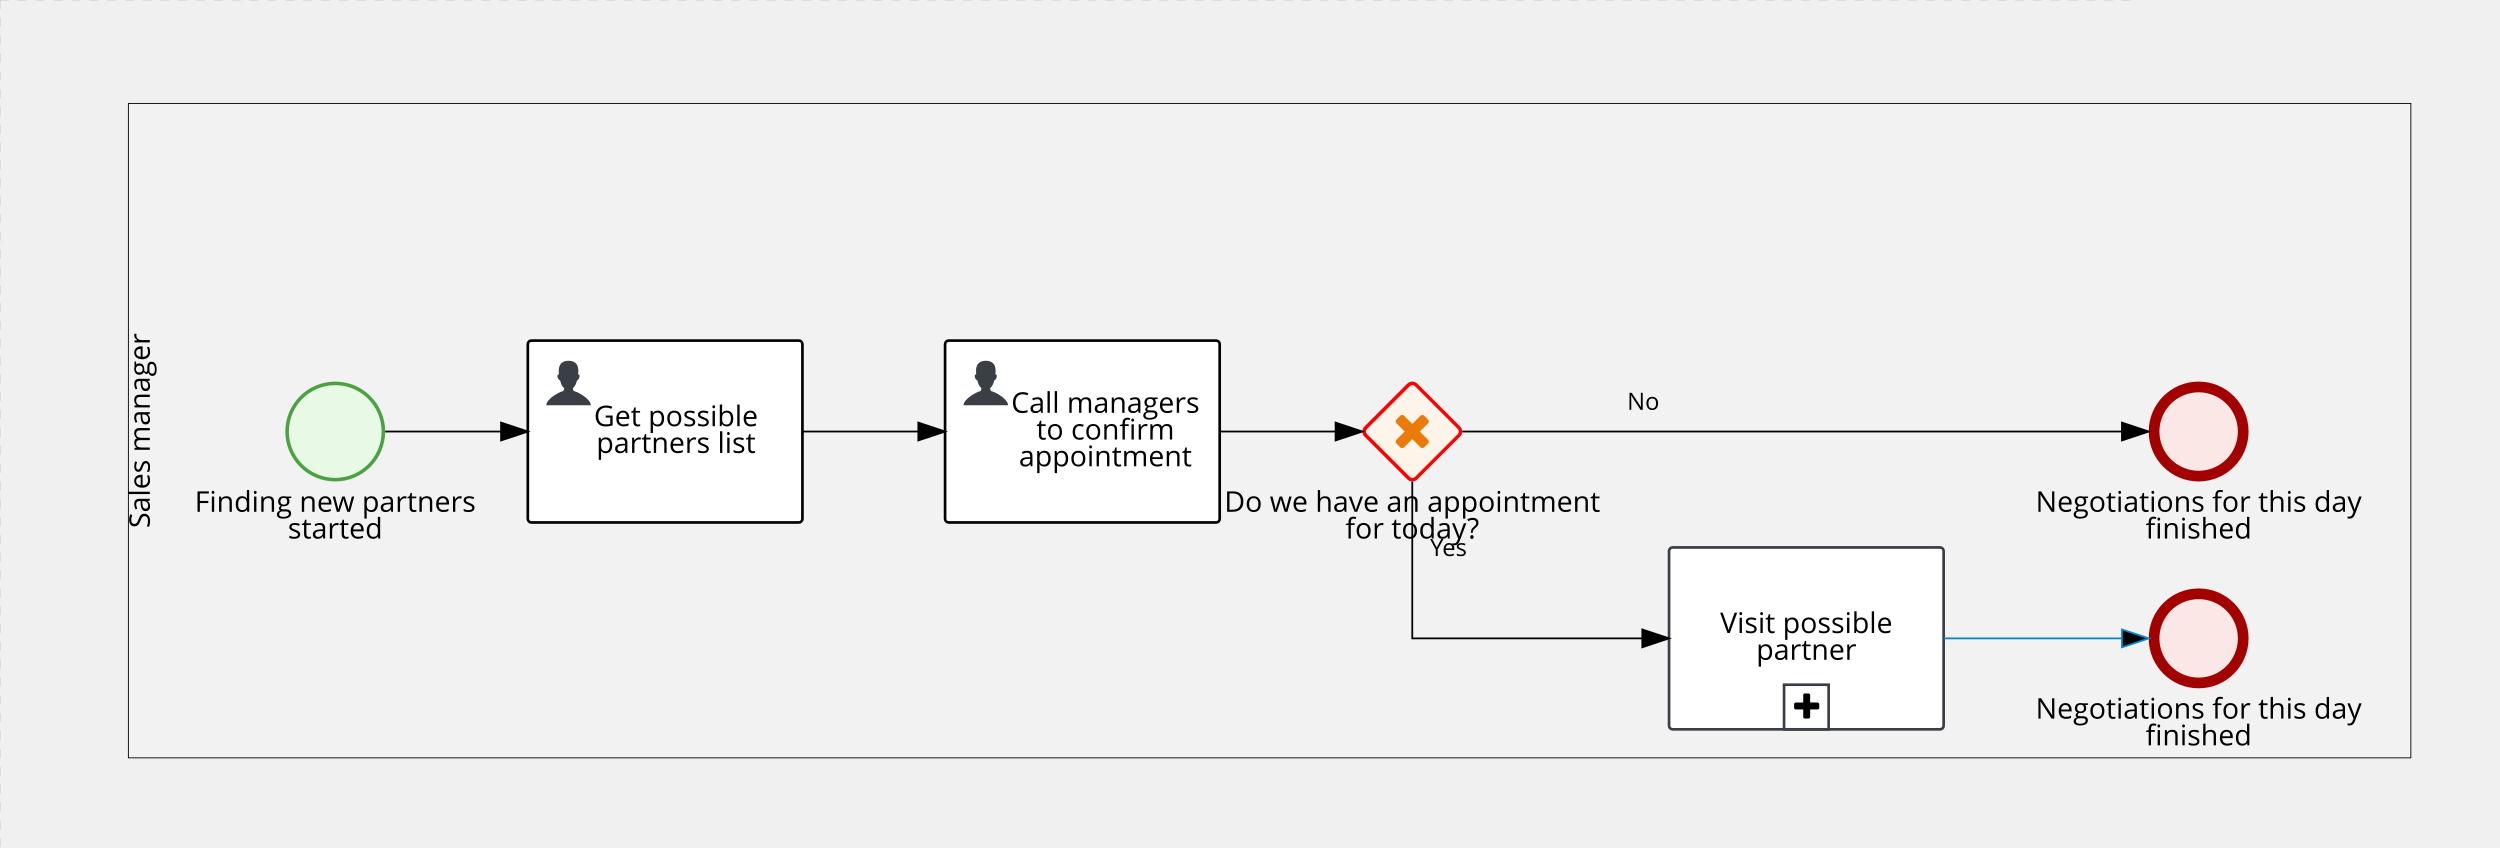
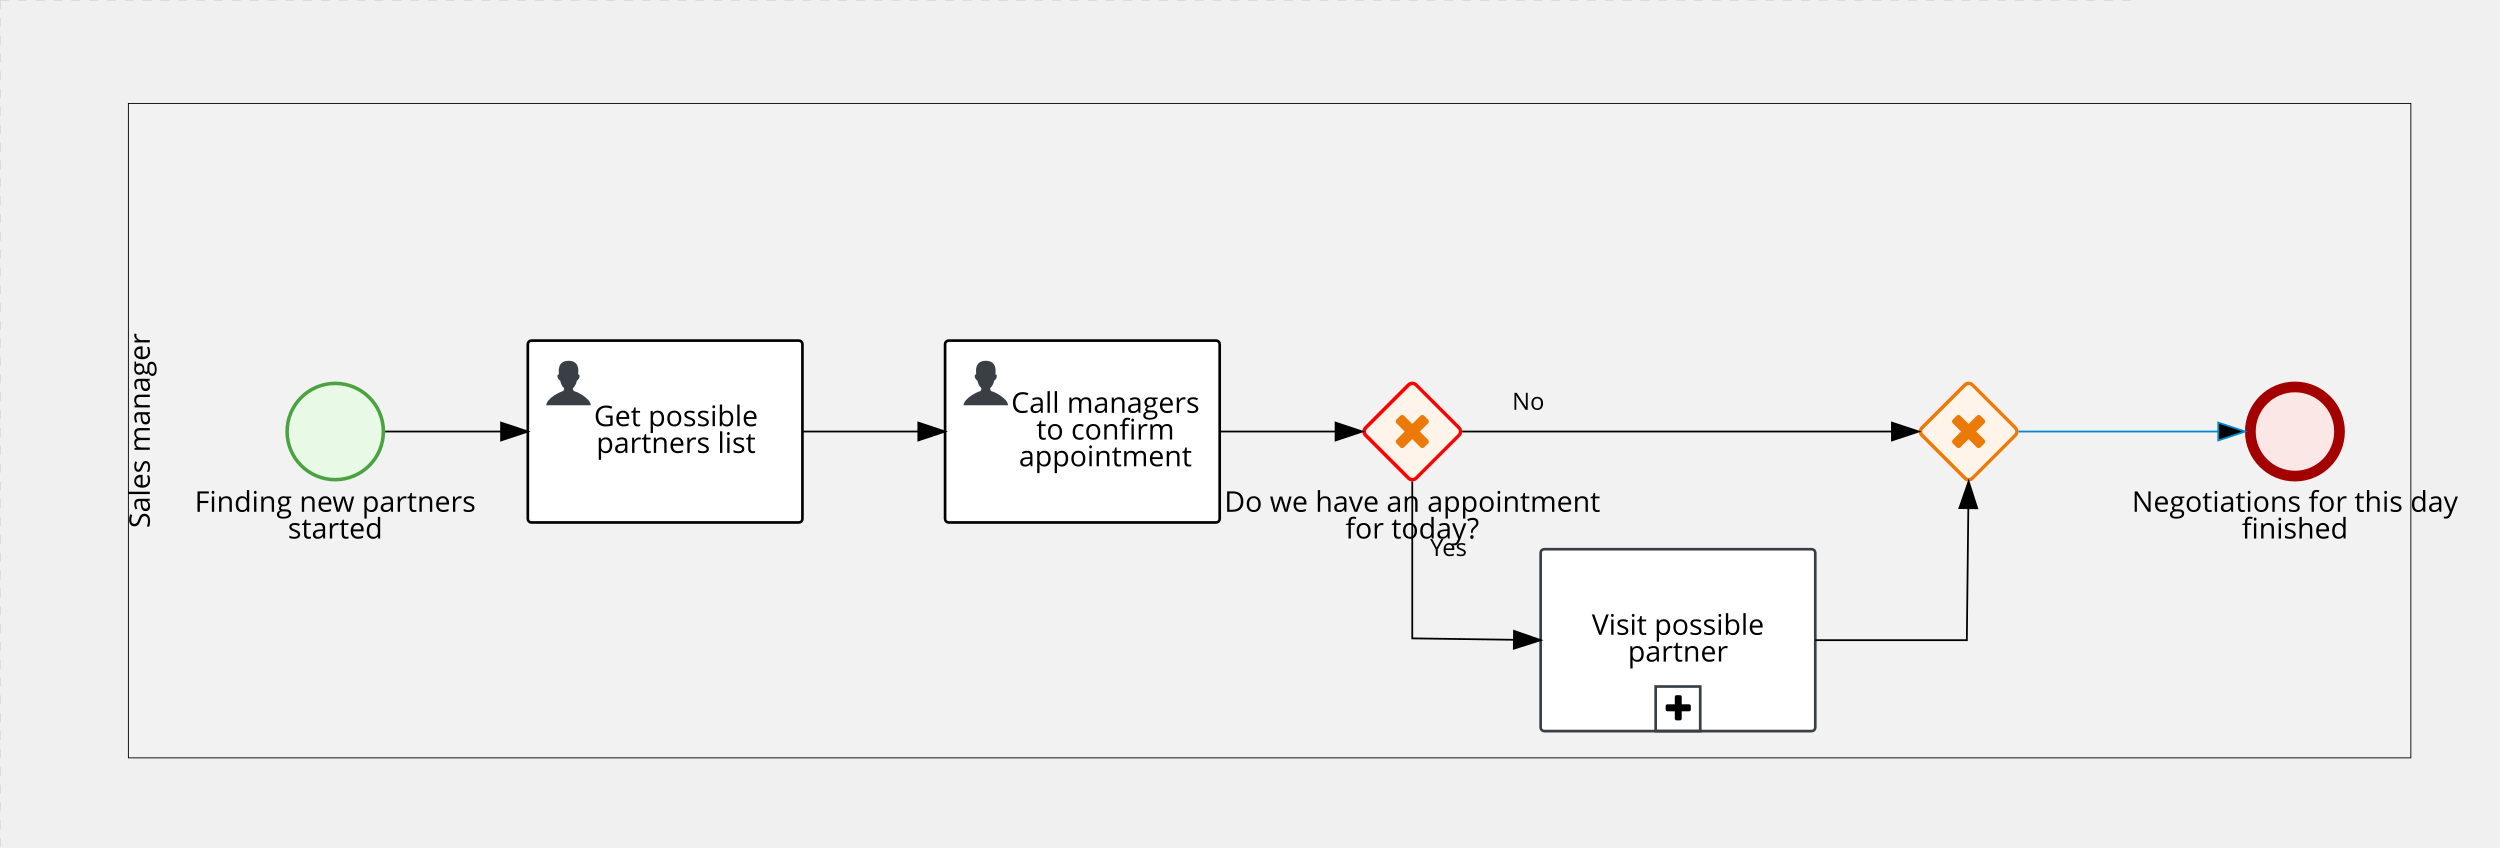
<svg xmlns="http://www.w3.org/2000/svg" version="1.1" width="1402" height="475" viewBox="0 0 1402 475">
  <defs />
  <g transform="matrix(1,0,0,1,0,0)">
    <g>
      <g>
        <g>
          <path fill="none" stroke="#d3d3d3" paint-order="fill stroke markers" d=" M 0 0 L 1200 0" stroke-miterlimit="10" stroke-opacity="0.8" stroke-dasharray="5" />
        </g>
        <g>
          <path fill="none" stroke="#d3d3d3" paint-order="fill stroke markers" d=" M 0 0 L 0 800" stroke-miterlimit="10" stroke-opacity="0.8" stroke-dasharray="5" />
        </g>
      </g>
      <g id="_DC4D09C2-B824-4D0C-8C66-36899FC087A1" bpmn2nodeid="_DC4D09C2-B824-4D0C-8C66-36899FC087A1" transform="matrix(1,0,0,1,72,58)">
        <g>
          <path fill="none" stroke="none" />
        </g>
        <g transform="matrix(1,0,0,1,0,0)">
          <path fill="#f2f2f2" stroke="none" id="_DC4D09C2-B824-4D0C-8C66-36899FC087A1?shapeType=BACKGROUND" paint-order="stroke fill markers" d=" M 0 0 L 1280 0 L 1280 367 L 0 367 L 0 0 Z Z" />
        </g>
        <g transform="matrix(1,0,0,1,0,0)">
          <path fill="none" stroke="rgb(0,0,0)" id="_DC4D09C2-B824-4D0C-8C66-36899FC087A1?shapeType=BORDER&amp;renderType=STROKE" paint-order="fill stroke markers" d=" M 0 0 L 1280 0 L 1280 367 L 0 367 L 0 0 Z Z" stroke-miterlimit="10" stroke-width="0.5" stroke-dasharray="" />
        </g>
        <g transform="matrix(-1.8369701987210297e-16,-1,1,-1.8369701987210297e-16,0,238.1328)">
          <text fill="#000000" stroke="none" font-family="Open Sans" font-size="12pt" font-style="normal" font-weight="normal" text-decoration="normal" x="54.633" y="12" text-anchor="middle" dominant-baseline="alphabetic">Sales manager</text>
        </g>
        <g id="_3DC5EFBD-A362-4A5D-BCCE-ED6CD56A0D5F" bpmn2nodeid="_3DC5EFBD-A362-4A5D-BCCE-ED6CD56A0D5F" transform="matrix(1,0,0,1,88,156)">
          <g>
            <path fill="none" stroke="none" />
          </g>
          <g transform="matrix(0.125,0,0,0.125,0,0)">
            <g transform="matrix(1,0,0,1,0,0)">
              <path fill="#e8fae6" stroke="none" id="_3DC5EFBD-A362-4A5D-BCCE-ED6CD56A0D5F?shapeType=BACKGROUND" paint-order="stroke fill markers" d=" M 0 0 M 444 224 C 444 263.9 434.2 300.8 414.4 334.5 C 394.7 368.2 368 394.9 334.4 414.5 C 300.8 434.1 263.9 444 224 444 C 184.1 444 147.2 434.2 113.5 414.4 C 79.8 394.7 53.1 368 33.5 334.4 C 13.9 300.8 4 263.9 4 224 C 4 184.1 13.8 147.2 33.6 113.5 C 53.4 79.8 80.1 53.1 113.6 33.5 C 147.1 13.9 184.1 4 224 4 C 263.9 4 300.8 13.8 334.5 33.6 C 368.2 53.4 394.9 80.1 414.5 113.6 C 434.1 147.1 444 184.1 444 224 Z" />
            </g>
            <g>
              <g transform="matrix(1,0,0,1,0,0)">
                <g transform="matrix(1,0,0,1,0,0)">
                  <path fill="rgb(74,162,65)" stroke="none" id="_3DC5EFBD-A362-4A5D-BCCE-ED6CD56A0D5F?shapeType=BORDER&amp;renderType=FILL" paint-order="stroke fill markers" d=" M 0 0 M 224 0 C 100.3 0 0 100.3 0 224 C 0 347.7 100.3 448 224 448 C 347.7 448 448 347.7 448 224 C 448 100.3 347.7 0 224 0 Z M 0 0 M 224 432 C 109.1 432 16 338.9 16 224 C 16 109.1 109.1 16 224 16 C 338.9 16 432 109.1 432 224 C 432 338.9 338.9 432 224 432 Z" />
                </g>
              </g>
            </g>
          </g>
          <g transform="matrix(1,0,0,1,-52.89844,61)">
            <text fill="#000000" stroke="none" font-family="Open Sans" font-size="12pt" font-style="normal" font-weight="normal" text-decoration="normal" x="80.898" y="12" text-anchor="middle" dominant-baseline="alphabetic">Finding new partners </text>
            <text fill="#000000" stroke="none" font-family="Open Sans" font-size="12pt" font-style="normal" font-weight="normal" text-decoration="normal" x="80.898" y="27" text-anchor="middle" dominant-baseline="alphabetic">             started             </text>
          </g>
        </g>
        <g id="_584116EE-74E5-4CAF-B402-864755321C42" bpmn2nodeid="_584116EE-74E5-4CAF-B402-864755321C42" transform="matrix(1,0,0,1,224,133)">
          <g>
            <path fill="none" stroke="none" />
          </g>
          <g transform="matrix(1,0,0,1,0,0)">
            <path fill="#ffffff" stroke="none" id="_584116EE-74E5-4CAF-B402-864755321C42?shapeType=BACKGROUND" paint-order="stroke fill markers" d=" M 2 0 L 152 0 L 152 0 A 2 2 0 0 1 154 2 L 154 100 L 154 100 A 2 2 0 0 1 152 102 L 2 102 L 2 102 A 2 2 0 0 1 0 100 L 0 2 L 0 2 A 2 2 0 0 1 2 0 Z" />
          </g>
          <g transform="matrix(1,0,0,1,0,0)">
            <path fill="none" stroke="rgb(0,0,0)" id="_584116EE-74E5-4CAF-B402-864755321C42?shapeType=BORDER&amp;renderType=STROKE" paint-order="fill stroke markers" d=" M 2 0 L 152 0 L 152 0 A 2 2 0 0 1 154 2 L 154 100 L 154 100 A 2 2 0 0 1 152 102 L 2 102 L 2 102 A 2 2 0 0 1 0 100 L 0 2 L 0 2 A 2 2 0 0 1 2 0 Z" stroke-miterlimit="10" stroke-width="1.5" stroke-dasharray="" />
          </g>
          <g>
            <g transform="matrix(0.06,0,0,0.06,9.4,9.4)">
              <g transform="matrix(1,0,0,1,0,0)">
                <path fill="#393f44" stroke="none" id="_584116EE-74E5-4CAF-B402-864755321C42undefined" paint-order="stroke fill markers" d=" M 0 0 M 16 445.21 C 16 440.869 18.784 431.129 22.001 424.217 C 35.768 394.64 77.283 359.28 129 333.084 C 144.516 325.224 157.347 319.964 167.807 317.174 C 171.932 316.074 175.729 314.414 176.525 313.363 C 178.894 310.234 180.914 302.908 181.727 294.5 L 182.5 286.5 L 178.507 283.455 C 166.303 274.146 154.284 251.678 148.04 226.5 C 145.611 216.707 145.056 215.462 142.984 215.158 C 141.703 214.97 138.083 212.243 134.939 209.099 C 123.233 197.393 116.891 177.376 121.44 166.49 C 123.002 162.751 128.155 159.01 131.75 159.004 C 134.448 159 134.471 158.603 132.914 138.788 C 130.927 113.496 134.279 92.265 143.132 74.076 C 152.232 55.38 167.569 42.882 189.049 36.66 C 210.203 30.532 237.797 30.532 258.951 36.66 C 300.042 48.563 318.958 83.806 314.955 141 C 314.32 150.075 313.624 157.788 313.409 158.14 C 313.194 158.493 314.575 159.073 316.479 159.43 C 328.929 161.766 330.986 177.018 321.496 196.621 C 316.903 206.109 309.357 214.508 304.817 215.185 C 303.023 215.453 302.293 217.146 299.943 226.5 C 296.659 239.567 294.474 245.305 287.948 257.995 C 282.491 268.606 273.035 281.109 268.108 284.229 L 264.871 286.278 L 265.518 292.889 C 266.345 301.33 268.639 309.871 270.877 312.837 C 272.067 314.415 275.002 315.79 280.063 317.139 C 291.069 320.075 303.617 325.274 321 334.102 C 369.815 358.891 410.848 393.758 425.032 422.5 C 429.07 430.682 432 440.232 432 445.21 L 432 448 L 224 448 L 16 448 L 16 445.21 Z" />
              </g>
            </g>
          </g>
          <g transform="matrix(1,0,0,1,4.04,13.68)">
            <g transform="matrix(0.04,0,0,0.04,63.36,69.12)">
              <g transform="matrix(1,0,0,1,0,0)">
                <path fill="none" stroke="none" />
              </g>
              <g transform="matrix(1,0,0,1,0,0)">
                <path fill="none" stroke="none" />
              </g>
            </g>
          </g>
          <g transform="matrix(1,0,0,1,35,36)">
            <text fill="#000000" stroke="none" font-family="Open Sans" font-size="12pt" font-style="normal" font-weight="normal" text-decoration="normal" x="48.098" y="12" text-anchor="middle" dominant-baseline="alphabetic">Get possible </text>
            <text fill="#000000" stroke="none" font-family="Open Sans" font-size="12pt" font-style="normal" font-weight="normal" text-decoration="normal" x="48.098" y="27" text-anchor="middle" dominant-baseline="alphabetic"> partners list </text>
          </g>
        </g>
        <g id="_515F64DE-BAED-445B-8AFF-367386247C5D" bpmn2nodeid="_515F64DE-BAED-445B-8AFF-367386247C5D" transform="matrix(1,0,0,1,458,133)">
          <g>
            <path fill="none" stroke="none" />
          </g>
          <g transform="matrix(1,0,0,1,0,0)">
            <path fill="#ffffff" stroke="none" id="_515F64DE-BAED-445B-8AFF-367386247C5D?shapeType=BACKGROUND" paint-order="stroke fill markers" d=" M 2 0 L 152 0 L 152 0 A 2 2 0 0 1 154 2 L 154 100 L 154 100 A 2 2 0 0 1 152 102 L 2 102 L 2 102 A 2 2 0 0 1 0 100 L 0 2 L 0 2 A 2 2 0 0 1 2 0 Z" />
          </g>
          <g transform="matrix(1,0,0,1,0,0)">
            <path fill="none" stroke="rgb(0,0,0)" id="_515F64DE-BAED-445B-8AFF-367386247C5D?shapeType=BORDER&amp;renderType=STROKE" paint-order="fill stroke markers" d=" M 2 0 L 152 0 L 152 0 A 2 2 0 0 1 154 2 L 154 100 L 154 100 A 2 2 0 0 1 152 102 L 2 102 L 2 102 A 2 2 0 0 1 0 100 L 0 2 L 0 2 A 2 2 0 0 1 2 0 Z" stroke-miterlimit="10" stroke-width="1.5" stroke-dasharray="" />
          </g>
          <g>
            <g transform="matrix(0.06,0,0,0.06,9.4,9.4)">
              <g transform="matrix(1,0,0,1,0,0)">
                <path fill="#393f44" stroke="none" id="_515F64DE-BAED-445B-8AFF-367386247C5Dundefined" paint-order="stroke fill markers" d=" M 0 0 M 16 445.21 C 16 440.869 18.784 431.129 22.001 424.217 C 35.768 394.64 77.283 359.28 129 333.084 C 144.516 325.224 157.347 319.964 167.807 317.174 C 171.932 316.074 175.729 314.414 176.525 313.363 C 178.894 310.234 180.914 302.908 181.727 294.5 L 182.5 286.5 L 178.507 283.455 C 166.303 274.146 154.284 251.678 148.04 226.5 C 145.611 216.707 145.056 215.462 142.984 215.158 C 141.703 214.97 138.083 212.243 134.939 209.099 C 123.233 197.393 116.891 177.376 121.44 166.49 C 123.002 162.751 128.155 159.01 131.75 159.004 C 134.448 159 134.471 158.603 132.914 138.788 C 130.927 113.496 134.279 92.265 143.132 74.076 C 152.232 55.38 167.569 42.882 189.049 36.66 C 210.203 30.532 237.797 30.532 258.951 36.66 C 300.042 48.563 318.958 83.806 314.955 141 C 314.32 150.075 313.624 157.788 313.409 158.14 C 313.194 158.493 314.575 159.073 316.479 159.43 C 328.929 161.766 330.986 177.018 321.496 196.621 C 316.903 206.109 309.357 214.508 304.817 215.185 C 303.023 215.453 302.293 217.146 299.943 226.5 C 296.659 239.567 294.474 245.305 287.948 257.995 C 282.491 268.606 273.035 281.109 268.108 284.229 L 264.871 286.278 L 265.518 292.889 C 266.345 301.33 268.639 309.871 270.877 312.837 C 272.067 314.415 275.002 315.79 280.063 317.139 C 291.069 320.075 303.617 325.274 321 334.102 C 369.815 358.891 410.848 393.758 425.032 422.5 C 429.07 430.682 432 440.232 432 445.21 L 432 448 L 224 448 L 16 448 L 16 445.21 Z" />
              </g>
            </g>
          </g>
          <g transform="matrix(1,0,0,1,4.04,13.68)">
            <g transform="matrix(0.04,0,0,0.04,63.36,69.12)">
              <g transform="matrix(1,0,0,1,0,0)">
                <path fill="none" stroke="none" />
              </g>
              <g transform="matrix(1,0,0,1,0,0)">
                <path fill="none" stroke="none" />
              </g>
            </g>
          </g>
          <g transform="matrix(1,0,0,1,35,28.5)">
            <text fill="#000000" stroke="none" font-family="Open Sans" font-size="12pt" font-style="normal" font-weight="normal" text-decoration="normal" x="54.902" y="12" text-anchor="middle" dominant-baseline="alphabetic">Call managers </text>
            <text fill="#000000" stroke="none" font-family="Open Sans" font-size="12pt" font-style="normal" font-weight="normal" text-decoration="normal" x="54.902" y="27" text-anchor="middle" dominant-baseline="alphabetic">   to confirm     </text>
            <text fill="#000000" stroke="none" font-family="Open Sans" font-size="12pt" font-style="normal" font-weight="normal" text-decoration="normal" x="54.902" y="42" text-anchor="middle" dominant-baseline="alphabetic"> appointment  </text>
          </g>
        </g>
        <g id="_9CCFAC46-6F42-4CD9-9A78-0868FECF6561" bpmn2nodeid="_9CCFAC46-6F42-4CD9-9A78-0868FECF6561" transform="matrix(1,0,0,1,692,156)">
          <g>
            <path fill="none" stroke="none" />
          </g>
          <g transform="matrix(0.125,0,0,0.125,0,0)">
            <g transform="matrix(1,0,0,1,0,0)">
              <path fill="#fef4ea" stroke="none" id="_9CCFAC46-6F42-4CD9-9A78-0868FECF6561?shapeType=BACKGROUND" paint-order="stroke fill markers" d=" M 0 0 M 224.4 4.3 C 216.4 4.3 208.4 7.3 202.3 13.4 L 13.5 202.2 C 1.3 214.4 1.3 234.2 13.5 246.4 L 202.2 435.1 C 208.3 441.2 216.4 444.2 224.3 444.2 C 232.2 444.2 240.3 441.2 246.4 435.1 L 435.1 246.4 C 447.3 234.2 447.3 214.4 435.1 202.2 L 246.5 13.4 C 240.4 7.3 232.4 4.3 224.4 4.3 L 224.4 4.3 Z" />
            </g>
            <g>
              <g transform="matrix(1,0,0,1,0,0)">
                <g transform="matrix(1,0,0,1,0,0)">
                  <path fill="rgb(255,0,0)" stroke="none" id="_9CCFAC46-6F42-4CD9-9A78-0868FECF6561?shapeType=BORDER&amp;renderType=FILL" paint-order="stroke fill markers" d=" M 0 0 M 20.8 212.7 L 213.3 20.2 C 219.6 13.9 229.7 13.9 235.9 20.2 L 428.4 212.7 C 434.7 219 434.7 229.1 428.4 235.3 L 235.9 427.8 C 229.6 434.1 219.5 434.1 213.3 427.8 L 20.8 235.3 C 14.5 229.1 14.5 218.9 20.8 212.7 L 20.8 212.7 Z M 0 0 M 0 224 C 0 232.1 3.1 240.3 9.3 246.5 L 201.5 438.7 C 213.9 451.1 234.1 451.1 246.5 438.7 L 438.7 246.5 C 444.9 240.3 448 232.1 448 224 C 448 215.9 444.9 207.7 438.7 201.5 L 246.5 9.3 C 234.1 -3.1 213.9 -3.1 201.5 9.3 L 9.3 201.5 C 3.1 207.7 0 215.9 0 224 L 0 224 Z" />
                </g>
              </g>
            </g>
            <g>
              <g transform="matrix(1,0,0,1,0,0)">
                <g transform="matrix(1,0,0,1,0,0)">
                  <path fill="#ec7a08" stroke="none" id="_9CCFAC46-6F42-4CD9-9A78-0868FECF6561undefined" paint-order="stroke fill markers" d=" M 0 0 M 298.2 269.2 C 298.2 272.6 297.1 275.3 294.7 277.7 L 277.7 294.7 C 275.3 297.1 272.6 298.2 269.2 298.2 C 265.8 298.2 263.1 297.1 260.7 294.7 L 224 258 L 187.2 294.8 C 184.8 297.2 182.1 298.3 178.7 298.3 C 175.3 298.3 172.6 297.2 170.2 294.8 L 153.2 277.8 C 150.8 275.4 149.7 272.7 149.7 269.3 C 149.7 265.9 150.8 263.2 153.2 260.8 L 190 224 L 153.2 187.2 C 150.8 184.8 149.7 182 149.7 178.7 C 149.7 175.3 150.8 172.5 153.2 170.2 L 170.2 153.2 C 172.6 150.8 175.3 149.7 178.7 149.7 C 182.1 149.7 184.8 150.8 187.2 153.2 L 224 190 L 260.8 153.2 C 263.2 150.8 265.9 149.7 269.3 149.7 C 272.7 149.7 275.4 150.8 277.8 153.2 L 294.8 170.2 C 297.2 172.5 298.3 175.3 298.3 178.7 C 298.3 182 297.2 184.8 294.8 187.2 L 258 224 L 294.8 260.8 C 297.1 263.1 298.2 265.9 298.2 269.2 Z" />
                </g>
              </g>
            </g>
          </g>
          <g transform="matrix(1,0,0,1,-79.48828,61)">
            <text fill="#000000" stroke="none" font-family="Open Sans" font-size="12pt" font-style="normal" font-weight="normal" text-decoration="normal" x="107.488" y="12" text-anchor="middle" dominant-baseline="alphabetic">Do we have an appointment </text>
            <text fill="#000000" stroke="none" font-family="Open Sans" font-size="12pt" font-style="normal" font-weight="normal" text-decoration="normal" x="107.488" y="27" text-anchor="middle" dominant-baseline="alphabetic">                 for today?                 </text>
          </g>
        </g>
-         <g id="_1C50C6B5-E40C-44A8-B136-94A8EE46FD56" bpmn2nodeid="_1C50C6B5-E40C-44A8-B136-94A8EE46FD56" transform="matrix(1,0,0,1,1133,156)">
+         <g id="_40368372-0A30-48FF-A26E-098923B4F841" bpmn2nodeid="_40368372-0A30-48FF-A26E-098923B4F841" transform="matrix(1,0,0,1,792,250)">
+           <g>
+             <path fill="none" stroke="none" />
+           </g>
+           <g transform="matrix(1,0,0,1,0,0)">
+             <path fill="#ffffff" stroke="none" id="_40368372-0A30-48FF-A26E-098923B4F841?shapeType=BACKGROUND" paint-order="stroke fill markers" d=" M 2 0 L 152 0 L 152 0 A 2 2 0 0 1 154 2 L 154 100 L 154 100 A 2 2 0 0 1 152 102 L 2 102 L 2 102 A 2 2 0 0 1 0 100 L 0 2 L 0 2 A 2 2 0 0 1 2 0 Z" />
+           </g>
+           <g transform="matrix(1,0,0,1,0,0)">
+             <path fill="none" stroke="rgb(57,63,68)" id="_40368372-0A30-48FF-A26E-098923B4F841?shapeType=BORDER&amp;renderType=STROKE" paint-order="fill stroke markers" d=" M 2 0 L 152 0 L 152 0 A 2 2 0 0 1 154 2 L 154 100 L 154 100 A 2 2 0 0 1 152 102 L 2 102 L 2 102 A 2 2 0 0 1 0 100 L 0 2 L 0 2 A 2 2 0 0 1 2 0 Z" stroke-miterlimit="10" stroke-width="1.5" stroke-dasharray="" />
+           </g>
+           <g transform="matrix(1,0,0,1,1.5,11)">
+             <g transform="matrix(1,0,0,1,0,0)">
+               <g transform="matrix(1,0,0,1,63,66)">
+                 <path fill="none" stroke="#393f44" id="_40368372-0A30-48FF-A26E-098923B4F841undefined" paint-order="fill stroke markers" d=" M 0 0 L 25 0 L 25 25 L 0 25 L 0 0 Z Z" stroke-miterlimit="10" stroke-width="1.5" stroke-dasharray="" />
+               </g>
+               <g transform="matrix(0.04,0,0,0.04,68.64,69.6)">
+                 <path fill="#000000" stroke="#000000" id="_40368372-0A30-48FF-A26E-098923B4F841undefined" paint-order="fill stroke markers" d=" M 0 0 M 352 184 L 352 232 C 352 238.7 349.7 244.3 345 249 C 340.3 253.7 334.7 256 328 256 L 224 256 L 224 360 C 224 366.7 221.7 372.3 217 377 C 212.3 381.7 206.7 384 200 384 L 152 384 C 145.3 384 139.7 381.7 135 377 C 130.3 372.3 128 366.7 128 360 L 128 256 L 24 256 C 17.3 256 11.7 253.7 7 249 C 2.3 244.3 0 238.7 0 232 L 0 184 C 0 177.3 2.3 171.7 7 167 C 11.7 162.3 17.3 160 24 160 L 128 160 L 128 56 C 128 49.3 130.3 43.7 135 39 C 139.7 34.3 145.3 32 152 32 L 200 32 C 206.7 32 212.3 34.3 217 39 C 221.7 43.7 224 49.3 224 56 L 224 160 L 328 160 C 334.7 160 340.3 162.3 345 167 C 349.7 171.7 352 177.3 352 184 Z" stroke-miterlimit="10" stroke-dasharray="" />
+               </g>
+             </g>
+           </g>
+           <g transform="matrix(1,0,0,1,13.32,11)">
+             <g transform="matrix(1,0,0,1,0,0)">
+               <g transform="matrix(1,0,0,1,63,66)">
+                 <path fill="none" stroke="none" />
+               </g>
+               <g transform="matrix(0.04,0,0,0.04,68.64,69.6)">
+                 <path fill="none" stroke="none" />
+               </g>
+               <g transform="matrix(0.04,0,0,0.04,40.32,71.04)">
+                 <path fill="none" stroke="none" />
+               </g>
+               <g transform="matrix(0.04,0,0,0.04,39.36,72)">
+                 <path fill="none" stroke="none" />
+               </g>
+             </g>
+           </g>
+           <g transform="matrix(1,0,0,1,26.58984,36)">
+             <text fill="#000000" stroke="none" font-family="Open Sans" font-size="12pt" font-style="normal" font-weight="normal" text-decoration="normal" x="50.41" y="12" text-anchor="middle" dominant-baseline="alphabetic">Visit possible </text>
+             <text fill="#000000" stroke="none" font-family="Open Sans" font-size="12pt" font-style="normal" font-weight="normal" text-decoration="normal" x="50.41" y="27" text-anchor="middle" dominant-baseline="alphabetic">     partner      </text>
+           </g>
+         </g>
+         <g id="_1C50C6B5-E40C-44A8-B136-94A8EE46FD56" bpmn2nodeid="_1C50C6B5-E40C-44A8-B136-94A8EE46FD56" transform="matrix(1,0,0,1,1187,156)">
          <g>
            <path fill="none" stroke="none" />
          </g>
          <g transform="matrix(0.125,0,0,0.125,0,0)">
            <g transform="matrix(1,0,0,1,0,0)">
              <path fill="#fce7e7" stroke="none" id="_1C50C6B5-E40C-44A8-B136-94A8EE46FD56?shapeType=BACKGROUND" paint-order="stroke fill markers" d=" M 0 0 M 444 224 C 444 263.9 434.2 300.8 414.4 334.5 C 394.7 368.2 368 394.9 334.4 414.5 C 300.8 434.1 263.9 444 224 444 C 184.1 444 147.2 434.2 113.5 414.4 C 79.8 394.7 53.1 368 33.5 334.4 C 13.9 300.8 4 263.9 4 224 C 4 184.1 13.8 147.2 33.6 113.5 C 53.4 79.8 80.1 53.1 113.6 33.5 C 147.1 13.9 184.1 4 224 4 C 263.9 4 300.8 13.8 334.5 33.6 C 368.2 53.4 394.9 80.1 414.5 113.6 C 434.1 147.1 444 184.1 444 224 Z" />
            </g>
            <g>
              <g transform="matrix(1,0,0,1,0,0)">
                <g transform="matrix(1,0,0,1,0,0)">
                  <path fill="rgb(163,0,0)" stroke="none" id="_1C50C6B5-E40C-44A8-B136-94A8EE46FD56?shapeType=BORDER&amp;renderType=FILL" paint-order="stroke fill markers" d=" M 0 0 M 224 0 C 100.3 0 0 100.3 0 224 C 0 347.7 100.3 448 224 448 C 347.7 448 448 347.7 448 224 C 448 100.3 347.7 0 224 0 Z M 0 0 M 224 400 C 126.8 400 48 321.2 48 224 C 48 126.8 126.8 48 224 48 C 321.2 48 400 126.8 400 224 C 400 321.2 321.2 400 224 400 Z" />
                </g>
              </g>
            </g>
          </g>
          <g transform="matrix(1,0,0,1,-65.51562,61)">
            <text fill="#000000" stroke="none" font-family="Open Sans" font-size="12pt" font-style="normal" font-weight="normal" text-decoration="normal" x="93.516" y="12" text-anchor="middle" dominant-baseline="alphabetic">Negotiations for this day </text>
            <text fill="#000000" stroke="none" font-family="Open Sans" font-size="12pt" font-style="normal" font-weight="normal" text-decoration="normal" x="93.516" y="27" text-anchor="middle" dominant-baseline="alphabetic">               finished                </text>
          </g>
        </g>
-         <g id="_1C8065A1-B5DC-476E-9BA3-4698C374BB79" bpmn2nodeid="_1C8065A1-B5DC-476E-9BA3-4698C374BB79" transform="matrix(1,0,0,1,1133,272)">
+         <g id="_B2D75CDD-0158-4F4B-B5F4-A482D8D9349A" bpmn2nodeid="_B2D75CDD-0158-4F4B-B5F4-A482D8D9349A" transform="matrix(1,0,0,1,1004,156)">
          <g>
            <path fill="none" stroke="none" />
          </g>
          <g transform="matrix(0.125,0,0,0.125,0,0)">
            <g transform="matrix(1,0,0,1,0,0)">
-               <path fill="#fce7e7" stroke="none" id="_1C8065A1-B5DC-476E-9BA3-4698C374BB79?shapeType=BACKGROUND" paint-order="stroke fill markers" d=" M 0 0 M 444 224 C 444 263.9 434.2 300.8 414.4 334.5 C 394.7 368.2 368 394.9 334.4 414.5 C 300.8 434.1 263.9 444 224 444 C 184.1 444 147.2 434.2 113.5 414.4 C 79.8 394.7 53.1 368 33.5 334.4 C 13.9 300.8 4 263.9 4 224 C 4 184.1 13.8 147.2 33.6 113.5 C 53.4 79.8 80.1 53.1 113.6 33.5 C 147.1 13.9 184.1 4 224 4 C 263.9 4 300.8 13.8 334.5 33.6 C 368.2 53.4 394.9 80.1 414.5 113.6 C 434.1 147.1 444 184.1 444 224 Z" />
-             </g>
-             <g>
-               <g transform="matrix(1,0,0,1,0,0)">
-                 <g transform="matrix(1,0,0,1,0,0)">
-                   <path fill="rgb(163,0,0)" stroke="none" id="_1C8065A1-B5DC-476E-9BA3-4698C374BB79?shapeType=BORDER&amp;renderType=FILL" paint-order="stroke fill markers" d=" M 0 0 M 224 0 C 100.3 0 0 100.3 0 224 C 0 347.7 100.3 448 224 448 C 347.7 448 448 347.7 448 224 C 448 100.3 347.7 0 224 0 Z M 0 0 M 224 400 C 126.8 400 48 321.2 48 224 C 48 126.8 126.8 48 224 48 C 321.2 48 400 126.8 400 224 C 400 321.2 321.2 400 224 400 Z" />
-                 </g>
-               </g>
-             </g>
-           </g>
-           <g transform="matrix(1,0,0,1,-65.51562,61)">
-             <text fill="#000000" stroke="none" font-family="Open Sans" font-size="12pt" font-style="normal" font-weight="normal" text-decoration="normal" x="93.516" y="12" text-anchor="middle" dominant-baseline="alphabetic">Negotiations for this day </text>
-             <text fill="#000000" stroke="none" font-family="Open Sans" font-size="12pt" font-style="normal" font-weight="normal" text-decoration="normal" x="93.516" y="27" text-anchor="middle" dominant-baseline="alphabetic">               finished                </text>
-           </g>
-         </g>
-         <g id="_40368372-0A30-48FF-A26E-098923B4F841" bpmn2nodeid="_40368372-0A30-48FF-A26E-098923B4F841" transform="matrix(1,0,0,1,864,249)">
-           <g>
-             <path fill="none" stroke="none" />
-           </g>
-           <g transform="matrix(1,0,0,1,0,0)">
-             <path fill="#ffffff" stroke="none" id="_40368372-0A30-48FF-A26E-098923B4F841?shapeType=BACKGROUND" paint-order="stroke fill markers" d=" M 2 0 L 152 0 L 152 0 A 2 2 0 0 1 154 2 L 154 100 L 154 100 A 2 2 0 0 1 152 102 L 2 102 L 2 102 A 2 2 0 0 1 0 100 L 0 2 L 0 2 A 2 2 0 0 1 2 0 Z" />
-           </g>
-           <g transform="matrix(1,0,0,1,0,0)">
-             <path fill="none" stroke="rgb(57,63,68)" id="_40368372-0A30-48FF-A26E-098923B4F841?shapeType=BORDER&amp;renderType=STROKE" paint-order="fill stroke markers" d=" M 2 0 L 152 0 L 152 0 A 2 2 0 0 1 154 2 L 154 100 L 154 100 A 2 2 0 0 1 152 102 L 2 102 L 2 102 A 2 2 0 0 1 0 100 L 0 2 L 0 2 A 2 2 0 0 1 2 0 Z" stroke-miterlimit="10" stroke-width="1.5" stroke-dasharray="" />
-           </g>
-           <g transform="matrix(1,0,0,1,1.5,11)">
-             <g transform="matrix(1,0,0,1,0,0)">
-               <g transform="matrix(1,0,0,1,63,66)">
-                 <path fill="none" stroke="#393f44" id="_40368372-0A30-48FF-A26E-098923B4F841undefined" paint-order="fill stroke markers" d=" M 0 0 L 25 0 L 25 25 L 0 25 L 0 0 Z Z" stroke-miterlimit="10" stroke-width="1.5" stroke-dasharray="" />
-               </g>
-               <g transform="matrix(0.04,0,0,0.04,68.64,69.6)">
-                 <path fill="#000000" stroke="#000000" id="_40368372-0A30-48FF-A26E-098923B4F841undefined" paint-order="fill stroke markers" d=" M 0 0 M 352 184 L 352 232 C 352 238.7 349.7 244.3 345 249 C 340.3 253.7 334.7 256 328 256 L 224 256 L 224 360 C 224 366.7 221.7 372.3 217 377 C 212.3 381.7 206.7 384 200 384 L 152 384 C 145.3 384 139.7 381.7 135 377 C 130.3 372.3 128 366.7 128 360 L 128 256 L 24 256 C 17.3 256 11.7 253.7 7 249 C 2.3 244.3 0 238.7 0 232 L 0 184 C 0 177.3 2.3 171.7 7 167 C 11.7 162.3 17.3 160 24 160 L 128 160 L 128 56 C 128 49.3 130.3 43.7 135 39 C 139.7 34.3 145.3 32 152 32 L 200 32 C 206.7 32 212.3 34.3 217 39 C 221.7 43.7 224 49.3 224 56 L 224 160 L 328 160 C 334.7 160 340.3 162.3 345 167 C 349.7 171.7 352 177.3 352 184 Z" stroke-miterlimit="10" stroke-dasharray="" />
-               </g>
-             </g>
-           </g>
-           <g transform="matrix(1,0,0,1,13.32,11)">
-             <g transform="matrix(1,0,0,1,0,0)">
-               <g transform="matrix(1,0,0,1,63,66)">
-                 <path fill="none" stroke="none" />
-               </g>
-               <g transform="matrix(0.04,0,0,0.04,68.64,69.6)">
-                 <path fill="none" stroke="none" />
-               </g>
-               <g transform="matrix(0.04,0,0,0.04,40.32,71.04)">
-                 <path fill="none" stroke="none" />
-               </g>
-               <g transform="matrix(0.04,0,0,0.04,39.36,72)">
-                 <path fill="none" stroke="none" />
-               </g>
-             </g>
-           </g>
-           <g transform="matrix(1,0,0,1,26.58984,36)">
-             <text fill="#000000" stroke="none" font-family="Open Sans" font-size="12pt" font-style="normal" font-weight="normal" text-decoration="normal" x="50.41" y="12" text-anchor="middle" dominant-baseline="alphabetic">Visit possible </text>
-             <text fill="#000000" stroke="none" font-family="Open Sans" font-size="12pt" font-style="normal" font-weight="normal" text-decoration="normal" x="50.41" y="27" text-anchor="middle" dominant-baseline="alphabetic">     partner      </text>
-           </g>
+               <path fill="#fef4ea" stroke="none" id="_B2D75CDD-0158-4F4B-B5F4-A482D8D9349A?shapeType=BACKGROUND" paint-order="stroke fill markers" d=" M 0 0 M 224.4 4.3 C 216.4 4.3 208.4 7.3 202.3 13.4 L 13.5 202.2 C 1.3 214.4 1.3 234.2 13.5 246.4 L 202.2 435.1 C 208.3 441.2 216.4 444.2 224.3 444.2 C 232.2 444.2 240.3 441.2 246.4 435.1 L 435.1 246.4 C 447.3 234.2 447.3 214.4 435.1 202.2 L 246.5 13.4 C 240.4 7.3 232.4 4.3 224.4 4.3 L 224.4 4.3 Z" />
+             </g>
+             <g>
+               <g transform="matrix(1,0,0,1,0,0)">
+                 <g transform="matrix(1,0,0,1,0,0)">
+                   <path fill="rgb(236,122,8)" stroke="none" id="_B2D75CDD-0158-4F4B-B5F4-A482D8D9349A?shapeType=BORDER&amp;renderType=FILL" paint-order="stroke fill markers" d=" M 0 0 M 20.8 212.7 L 213.3 20.2 C 219.6 13.9 229.7 13.9 235.9 20.2 L 428.4 212.7 C 434.7 219 434.7 229.1 428.4 235.3 L 235.9 427.8 C 229.6 434.1 219.5 434.1 213.3 427.8 L 20.8 235.3 C 14.5 229.1 14.5 218.9 20.8 212.7 L 20.8 212.7 Z M 0 0 M 0 224 C 0 232.1 3.1 240.3 9.3 246.5 L 201.5 438.7 C 213.9 451.1 234.1 451.1 246.5 438.7 L 438.7 246.5 C 444.9 240.3 448 232.1 448 224 C 448 215.9 444.9 207.7 438.7 201.5 L 246.5 9.3 C 234.1 -3.1 213.9 -3.1 201.5 9.3 L 9.3 201.5 C 3.1 207.7 0 215.9 0 224 L 0 224 Z" />
+                 </g>
+               </g>
+             </g>
+             <g>
+               <g transform="matrix(1,0,0,1,0,0)">
+                 <g transform="matrix(1,0,0,1,0,0)">
+                   <path fill="#ec7a08" stroke="none" id="_B2D75CDD-0158-4F4B-B5F4-A482D8D9349Aundefined" paint-order="stroke fill markers" d=" M 0 0 M 298.2 269.2 C 298.2 272.6 297.1 275.3 294.7 277.7 L 277.7 294.7 C 275.3 297.1 272.6 298.2 269.2 298.2 C 265.8 298.2 263.1 297.1 260.7 294.7 L 224 258 L 187.2 294.8 C 184.8 297.2 182.1 298.3 178.7 298.3 C 175.3 298.3 172.6 297.2 170.2 294.8 L 153.2 277.8 C 150.8 275.4 149.7 272.7 149.7 269.3 C 149.7 265.9 150.8 263.2 153.2 260.8 L 190 224 L 153.2 187.2 C 150.8 184.8 149.7 182 149.7 178.7 C 149.7 175.3 150.8 172.5 153.2 170.2 L 170.2 153.2 C 172.6 150.8 175.3 149.7 178.7 149.7 C 182.1 149.7 184.8 150.8 187.2 153.2 L 224 190 L 260.8 153.2 C 263.2 150.8 265.9 149.7 269.3 149.7 C 272.7 149.7 275.4 150.8 277.8 153.2 L 294.8 170.2 C 297.2 172.5 298.3 175.3 298.3 178.7 C 298.3 182 297.2 184.8 294.8 187.2 L 258 224 L 294.8 260.8 C 297.1 263.1 298.2 265.9 298.2 269.2 Z" />
+                 </g>
+               </g>
+             </g>
+           </g>
+           <g transform="matrix(1,0,0,1,28,61)" />
        </g>
      </g>
      <g id="_92BDF7B2-FDC7-4035-9637-54014802ED8A" bpmn2nodeid="_92BDF7B2-FDC7-4035-9637-54014802ED8A">
        <g>
          <path fill="none" stroke="#000000" paint-order="fill stroke markers" d=" M 216 242 L 281 242" stroke-miterlimit="10" stroke-dasharray="" />
        </g>
        <g transform="matrix(1,0,0,1,216,242)" />
        <g transform="matrix(6.123233995736766e-17,1,-1,6.123233995736766e-17,296,237)">
          <path fill="#000000" stroke="#000000" paint-order="fill stroke markers" d=" M 10 15 L 0 15 L 5 0 Z" stroke-miterlimit="10" stroke-dasharray="" />
        </g>
        <g transform="matrix(1,0,0,1,216,232)" />
      </g>
      <g id="_C6F931B6-A2A1-47E7-9541-A1C5DADF2628" bpmn2nodeid="_C6F931B6-A2A1-47E7-9541-A1C5DADF2628">
        <g>
          <path fill="none" stroke="#000000" paint-order="fill stroke markers" d=" M 450 242 L 515 242" stroke-miterlimit="10" stroke-dasharray="" />
        </g>
        <g transform="matrix(1,0,0,1,450,242)" />
        <g transform="matrix(6.123233995736766e-17,1,-1,6.123233995736766e-17,530,237)">
          <path fill="#000000" stroke="#000000" paint-order="fill stroke markers" d=" M 10 15 L 0 15 L 5 0 Z" stroke-miterlimit="10" stroke-dasharray="" />
        </g>
        <g transform="matrix(1,0,0,1,450,232)" />
      </g>
      <g id="_72AD0A97-FFA9-4F48-A8F1-5382397769EC" bpmn2nodeid="_72AD0A97-FFA9-4F48-A8F1-5382397769EC">
        <g>
          <path fill="none" stroke="#000000" paint-order="fill stroke markers" d=" M 684 242 L 749 242" stroke-miterlimit="10" stroke-dasharray="" />
        </g>
        <g transform="matrix(1,0,0,1,684,242)" />
        <g transform="matrix(6.123233995736766e-17,1,-1,6.123233995736766e-17,764,237)">
          <path fill="#000000" stroke="#000000" paint-order="fill stroke markers" d=" M 10 15 L 0 15 L 5 0 Z" stroke-miterlimit="10" stroke-dasharray="" />
        </g>
        <g transform="matrix(1,0,0,1,684,232)" />
      </g>
-       <g id="_6E300E60-C8EB-49CA-AC3D-3D47EBD6B420" bpmn2nodeid="_6E300E60-C8EB-49CA-AC3D-3D47EBD6B420">
-         <g>
-           <path fill="none" stroke="rgb(0,0,0)" paint-order="fill stroke markers" d=" M 820 242 L 1190 242" stroke-miterlimit="10" stroke-dasharray="" />
-         </g>
-         <g transform="matrix(1,0,0,1,820,242)" />
-         <g transform="matrix(6.123233995736766e-17,1,-1,6.123233995736766e-17,1205,237)">
+       <g id="_B1ED085E-3B27-4884-A4B5-5B4A0ADA1BEC" bpmn2nodeid="_B1ED085E-3B27-4884-A4B5-5B4A0ADA1BEC">
+         <g>
+           <path fill="none" stroke="rgb(0,0,0)" paint-order="fill stroke markers" d=" M 792 270 L 792 358 L 849.001 358.792" stroke-miterlimit="10" stroke-dasharray="" />
+         </g>
+         <g transform="matrix(1,0,0,1,792,270)" />
+         <g transform="matrix(-0.01388757,0.9999036,-0.9999036,-0.01388757,864.0694,354.0005)">
          <path fill="rgb(0,0,0)" stroke="rgb(0,0,0)" paint-order="fill stroke markers" d=" M 10 15 L 0 15 L 5 0 Z" stroke-miterlimit="10" stroke-dasharray="" />
        </g>
-         <g transform="matrix(1,0,0,1,912.5,221)">
-           <text fill="#000000" stroke="none" font-family="Open Sans" font-size="10pt" font-style="normal" font-weight="normal" text-decoration="normal" x="0" y="8.8" text-anchor="start" dominant-baseline="alphabetic">No                                                     </text>
+         <g transform="matrix(1,0,0,1,802,303)">
+           <text fill="#000000" stroke="none" font-family="Open Sans" font-size="10pt" font-style="normal" font-weight="normal" text-decoration="normal" x="0" y="8.8" text-anchor="start" dominant-baseline="alphabetic">Yes                   </text>
        </g>
      </g>
      <g transform="matrix(1,0,0,1,72,58)" />
      <g transform="matrix(1,0,0,1,160,214)" />
      <g transform="matrix(1,0,0,1,296,191)" />
      <g transform="matrix(1,0,0,1,530,191)" />
      <g transform="matrix(1,0,0,1,764,214)" />
-       <g transform="matrix(1,0,0,1,1205,214)" />
-       <g transform="matrix(1,0,0,1,1205,330)" />
-       <g id="_B1ED085E-3B27-4884-A4B5-5B4A0ADA1BEC" bpmn2nodeid="_B1ED085E-3B27-4884-A4B5-5B4A0ADA1BEC">
-         <g>
-           <path fill="none" stroke="rgb(0,0,0)" paint-order="fill stroke markers" d=" M 792 270 L 792 358 L 921 358" stroke-miterlimit="10" stroke-dasharray="" />
-         </g>
-         <g transform="matrix(1,0,0,1,792,270)" />
-         <g transform="matrix(6.123233995736766e-17,1,-1,6.123233995736766e-17,936,353)">
+       <g transform="matrix(1,0,0,1,864,308)" />
+       <g transform="matrix(1,0,0,1,1259,214)" />
+       <g id="_2BF87369-5AC5-4C4F-83F7-6D5D736E1CA2" bpmn2nodeid="_2BF87369-5AC5-4C4F-83F7-6D5D736E1CA2">
+         <g>
+           <path fill="none" stroke="rgb(0,0,0)" paint-order="fill stroke markers" d=" M 1018 359 L 1103 359 L 1103.831 284.999" stroke-miterlimit="10" stroke-dasharray="" />
+         </g>
+         <g transform="matrix(1,0,0,1,1018,359)" />
+         <g transform="matrix(0.9999369,0.01123525,-0.01123525,0.9999369,1099,269.9438)">
          <path fill="rgb(0,0,0)" stroke="rgb(0,0,0)" paint-order="fill stroke markers" d=" M 10 15 L 0 15 L 5 0 Z" stroke-miterlimit="10" stroke-dasharray="" />
        </g>
-         <g transform="matrix(1,0,0,1,802,303)">
-           <text fill="#000000" stroke="none" font-family="Open Sans" font-size="10pt" font-style="normal" font-weight="normal" text-decoration="normal" x="0" y="8.8" text-anchor="start" dominant-baseline="alphabetic">Yes                   </text>
-         </g>
-       </g>
-       <g transform="matrix(1,0,0,1,936,307)" />
-       <g id="_1E2A6D48-22AB-4752-934E-D98CF370DE6D" bpmn2nodeid="_1E2A6D48-22AB-4752-934E-D98CF370DE6D">
-         <g>
-           <path fill="none" stroke="rgb(0,136,206)" paint-order="fill stroke markers" d=" M 1090 358 L 1190 358" stroke-miterlimit="10" stroke-dasharray="" />
-         </g>
-         <g transform="matrix(1,0,0,1,1090,358)" />
-         <g transform="matrix(6.123233995736766e-17,1,-1,6.123233995736766e-17,1205,353)">
+         <g transform="matrix(1,0,0,1,1018,349)" />
+       </g>
+       <g id="_6E300E60-C8EB-49CA-AC3D-3D47EBD6B420" bpmn2nodeid="_6E300E60-C8EB-49CA-AC3D-3D47EBD6B420">
+         <g>
+           <path fill="none" stroke="rgb(0,0,0)" paint-order="fill stroke markers" d=" M 820 242 L 1061 242" stroke-miterlimit="10" stroke-dasharray="" />
+         </g>
+         <g transform="matrix(1,0,0,1,820,242)" />
+         <g transform="matrix(6.123233995736766e-17,1,-1,6.123233995736766e-17,1076,237)">
+           <path fill="rgb(0,0,0)" stroke="rgb(0,0,0)" paint-order="fill stroke markers" d=" M 10 15 L 0 15 L 5 0 Z" stroke-miterlimit="10" stroke-dasharray="" />
+         </g>
+         <g transform="matrix(1,0,0,1,848,221)">
+           <text fill="#000000" stroke="none" font-family="Open Sans" font-size="10pt" font-style="normal" font-weight="normal" text-decoration="normal" x="0" y="8.8" text-anchor="start" dominant-baseline="alphabetic">No                                                     </text>
+         </g>
+       </g>
+       <g transform="matrix(1,0,0,1,1076,214)" />
+       <g id="_6F3C62CD-7B35-4AB5-9E63-7FE700DE65C4" bpmn2nodeid="_6F3C62CD-7B35-4AB5-9E63-7FE700DE65C4">
+         <g>
+           <path fill="none" stroke="rgb(0,136,206)" paint-order="fill stroke markers" d=" M 1132 242 L 1244 242" stroke-miterlimit="10" stroke-dasharray="" />
+         </g>
+         <g transform="matrix(1,0,0,1,1132,242)" />
+         <g transform="matrix(6.123233995736766e-17,1,-1,6.123233995736766e-17,1259,237)">
          <path fill="rgb(0,0,0)" stroke="rgb(0,136,206)" paint-order="fill stroke markers" d=" M 10 15 L 0 15 L 5 0 Z" stroke-miterlimit="10" stroke-dasharray="" />
        </g>
-         <g transform="matrix(1,0,0,1,1090,348)" />
+         <g transform="matrix(1,0,0,1,1132,232)" />
      </g>
    </g>
  </g>
</svg>
